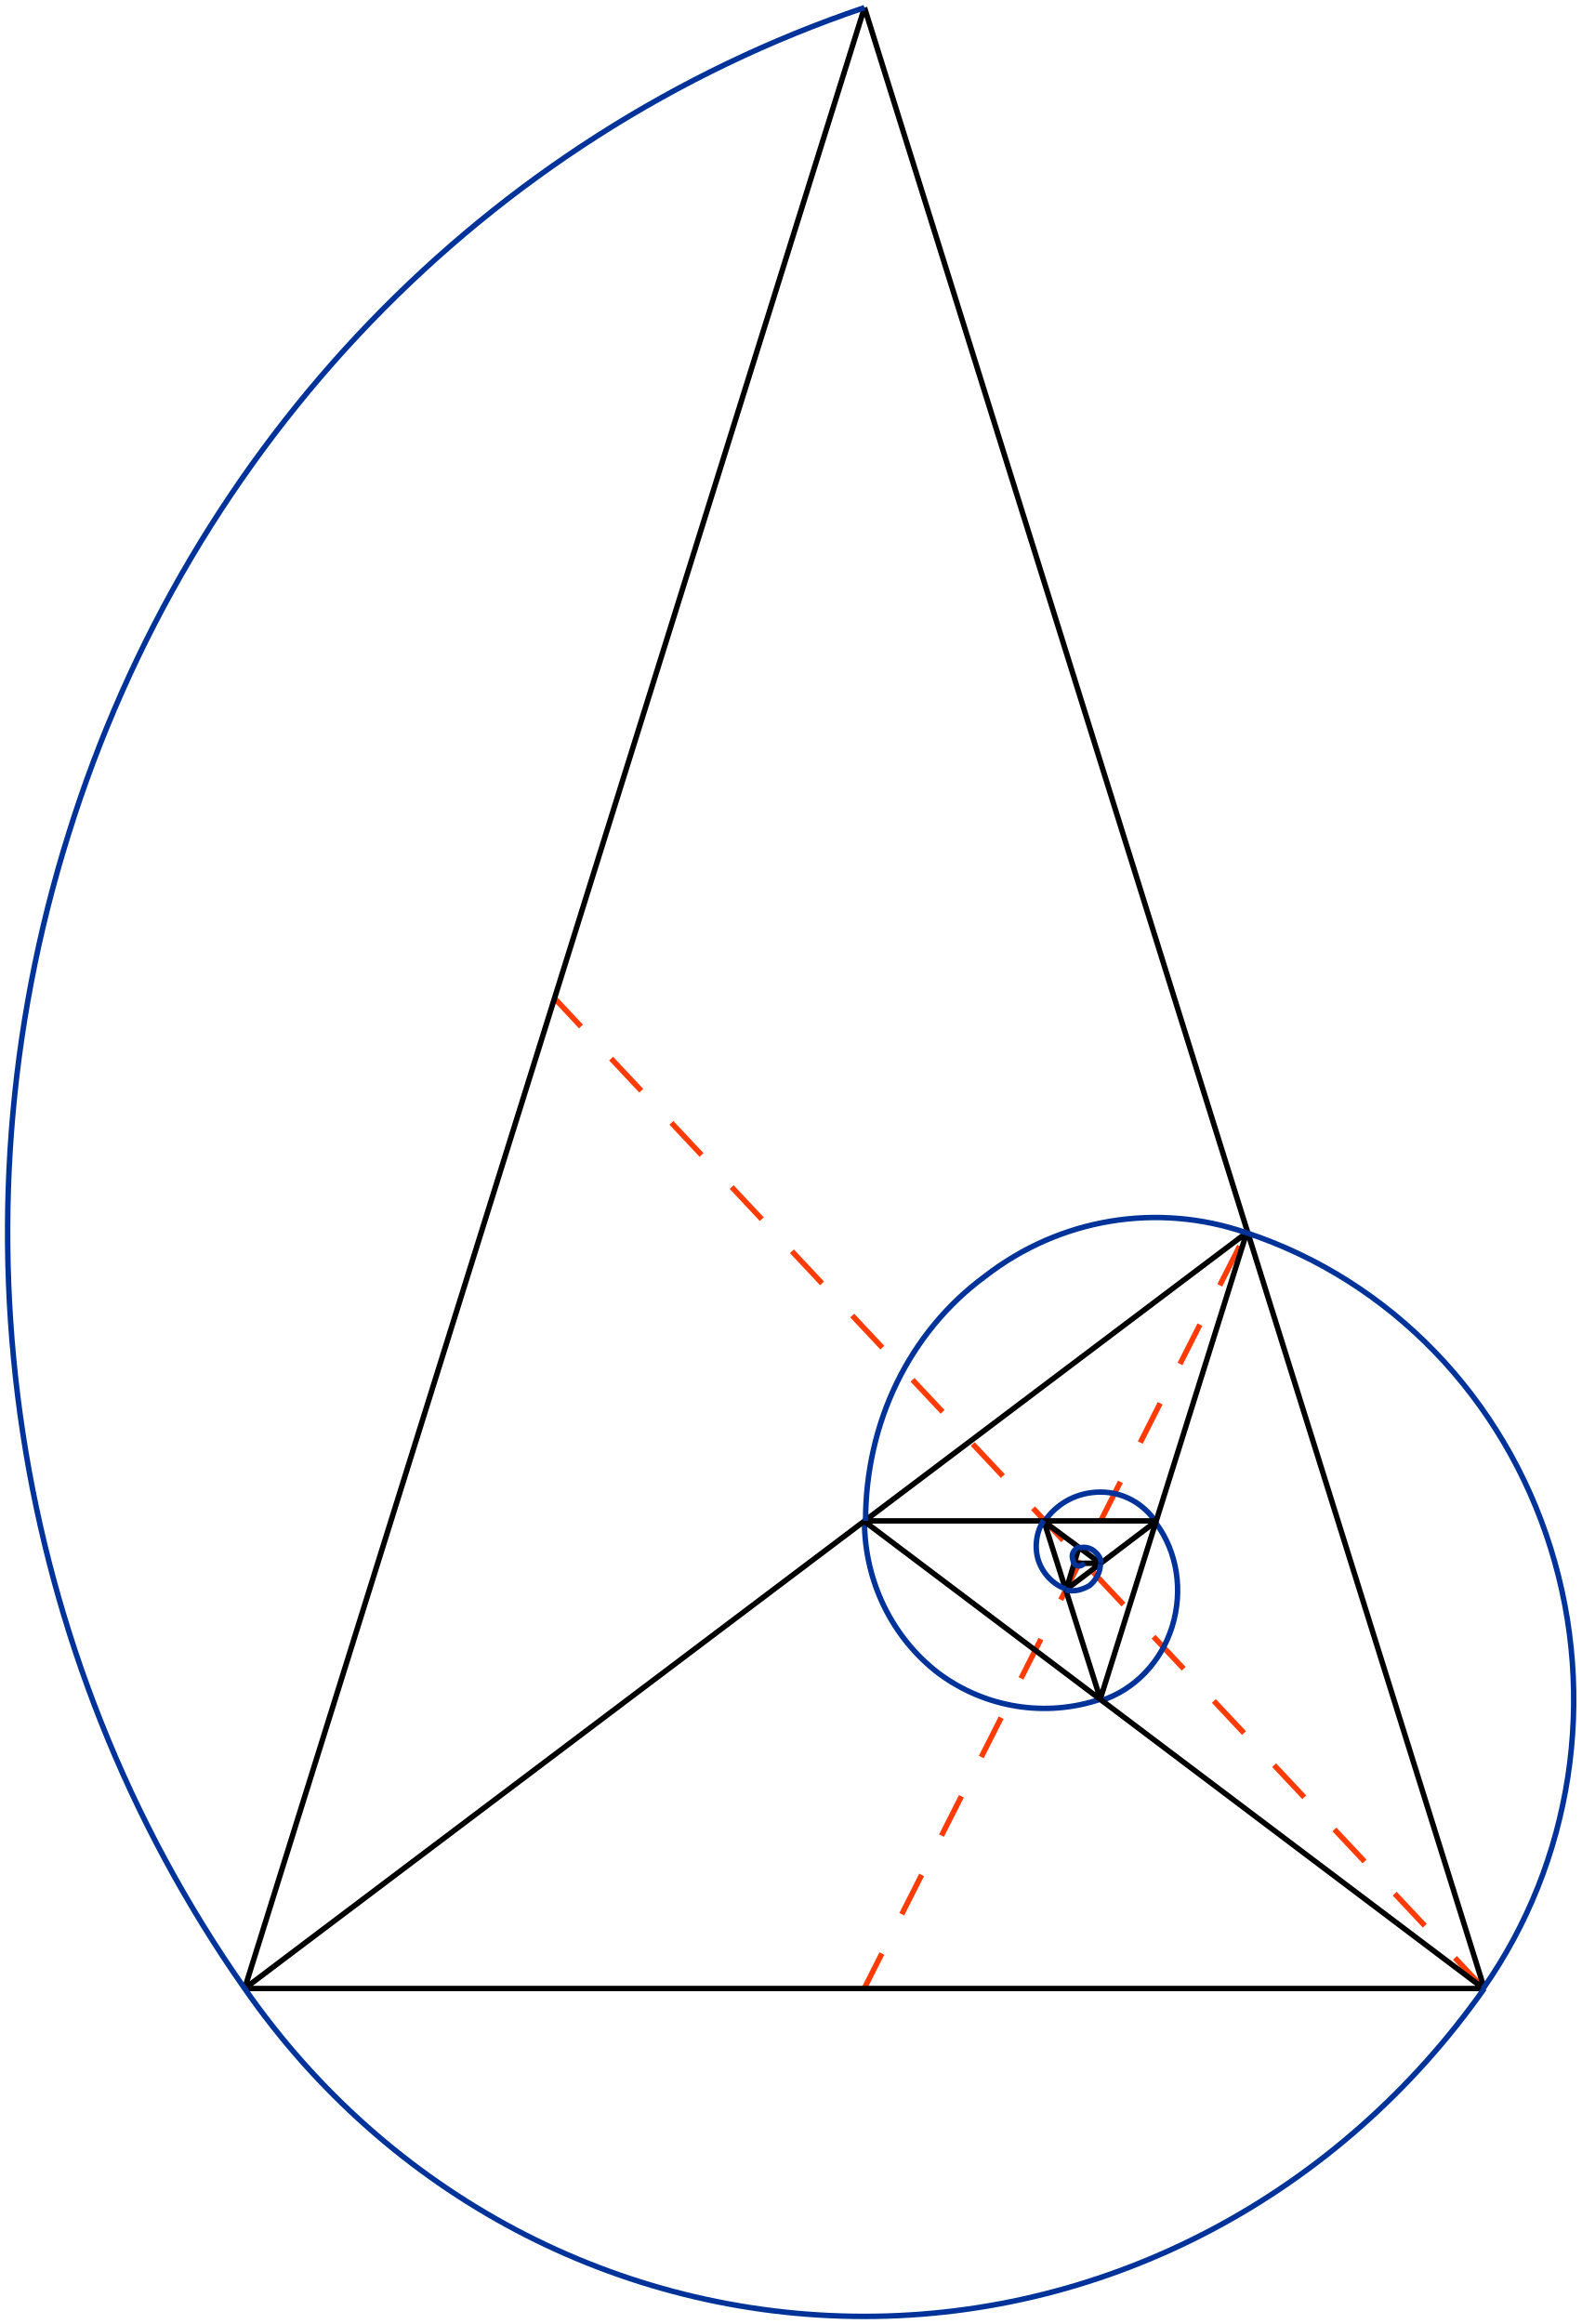
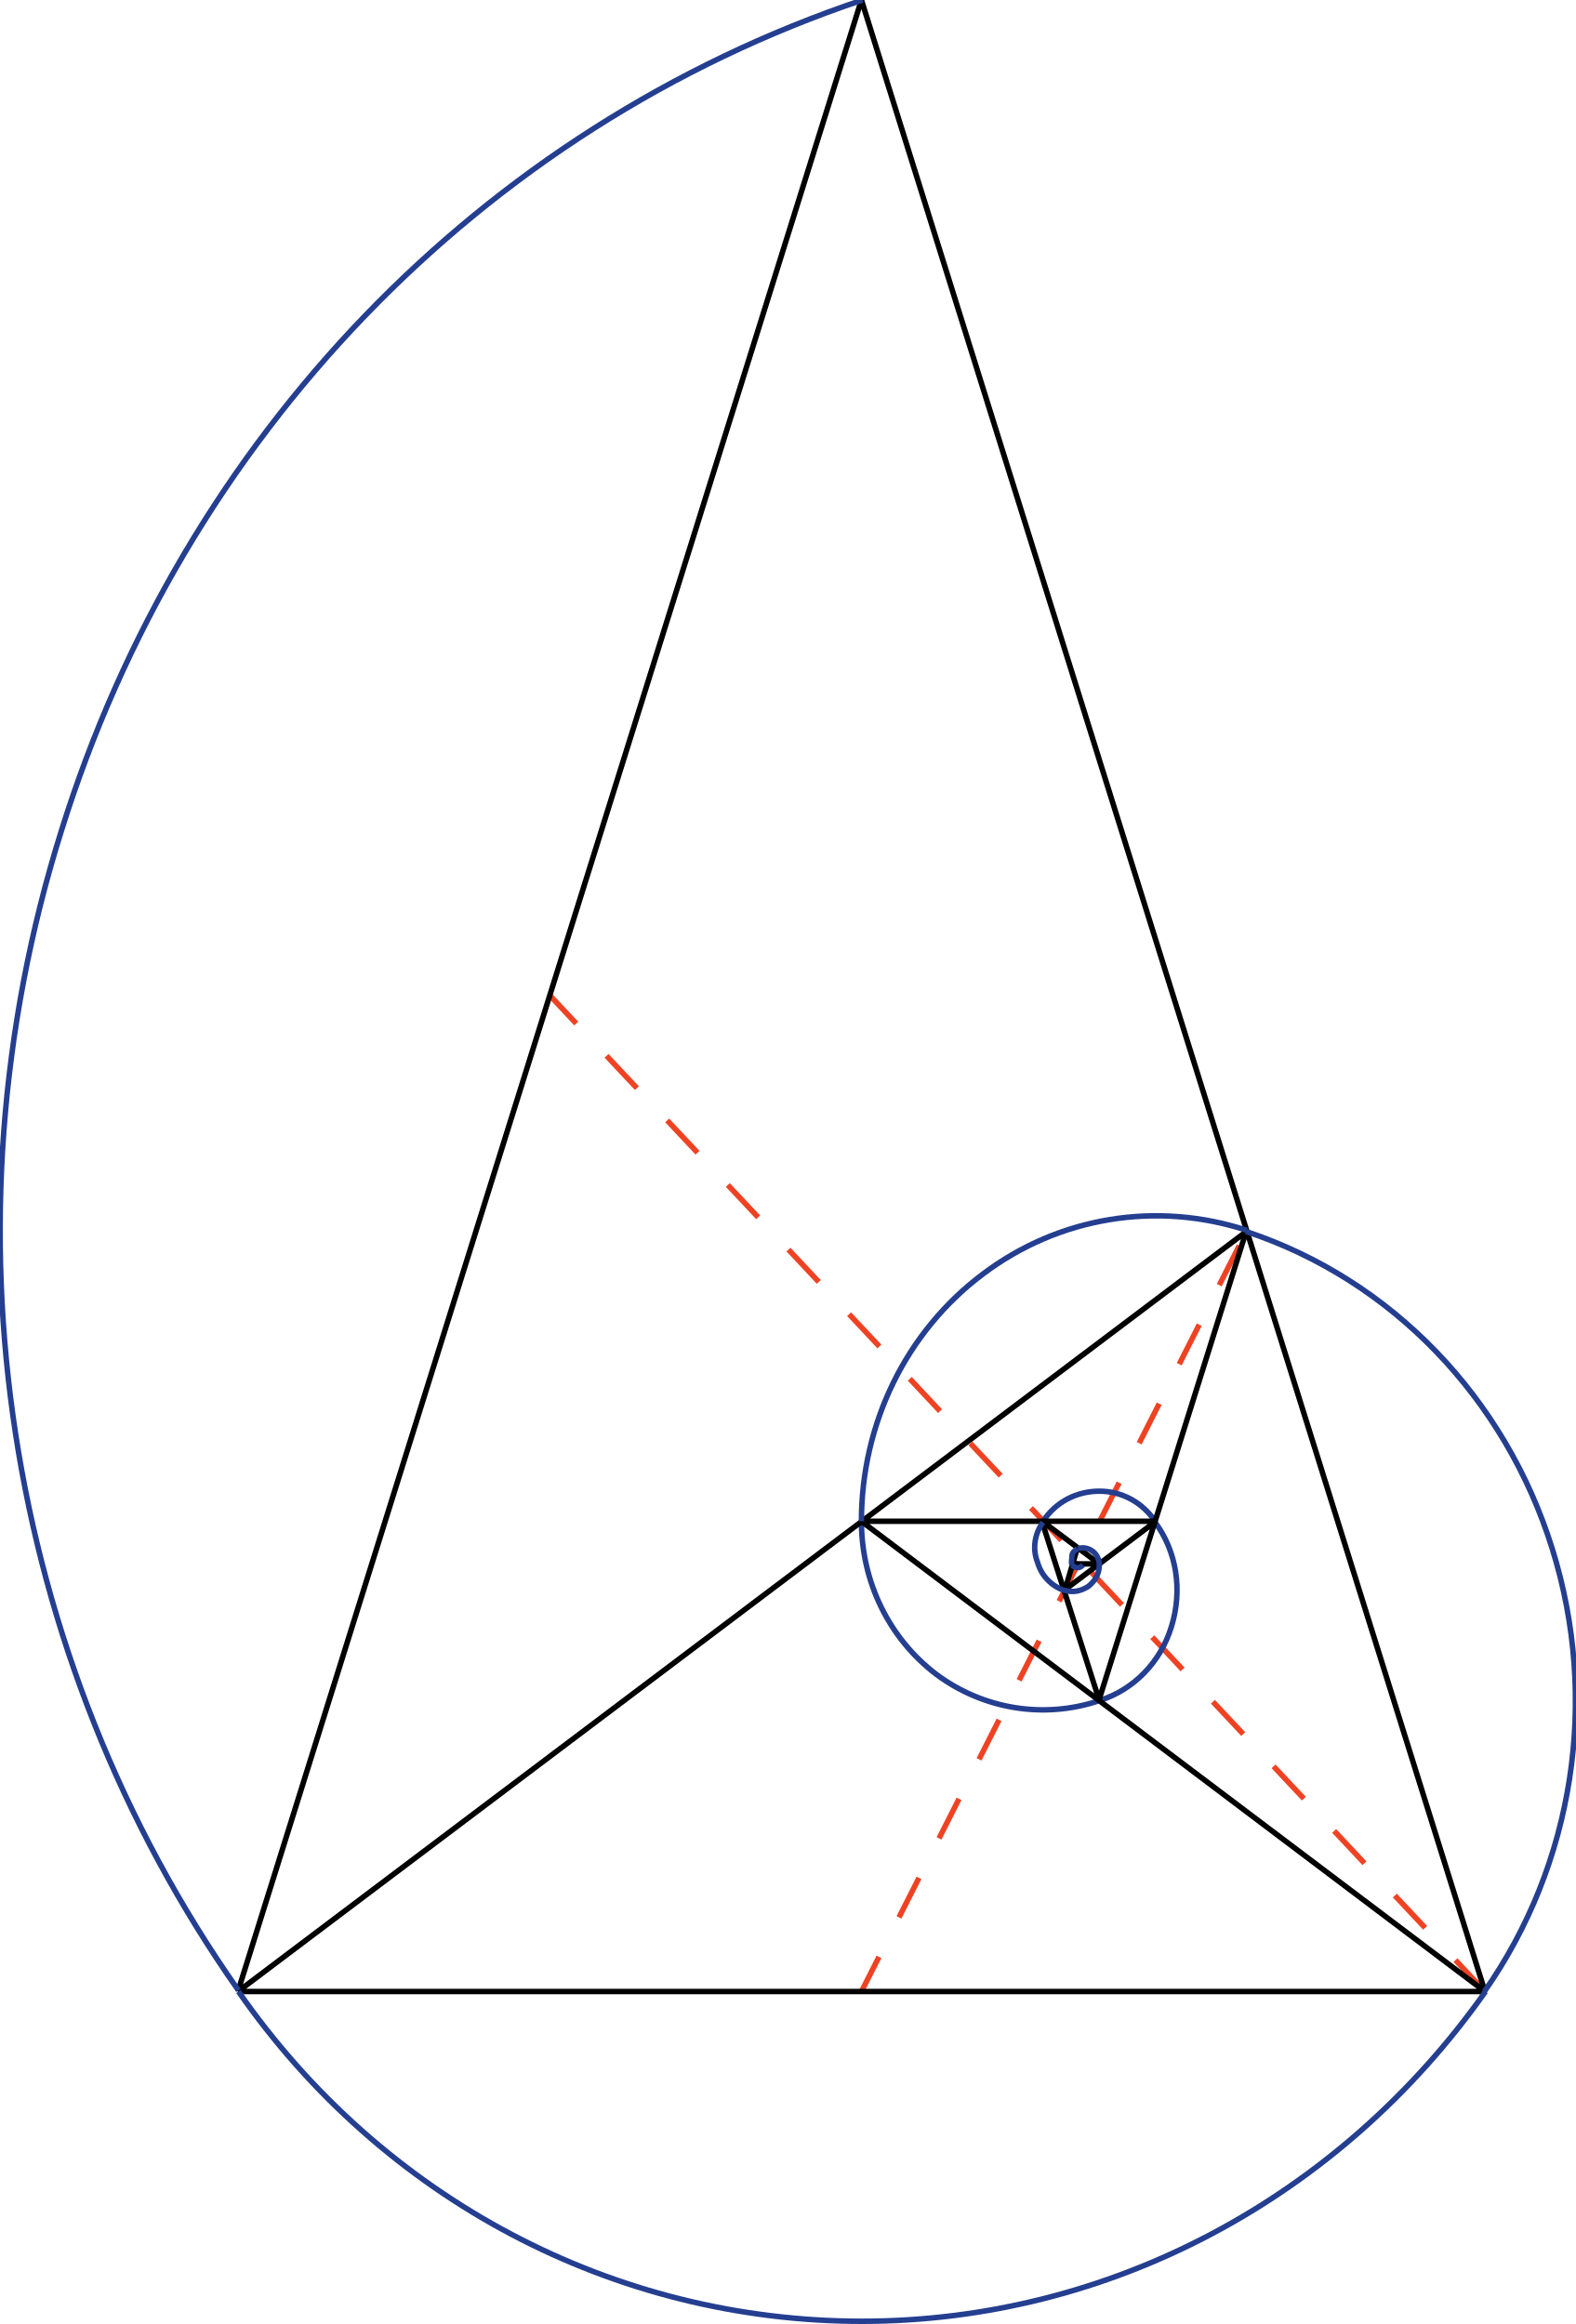
- <svg xmlns="http://www.w3.org/2000/svg" viewBox="141 -209.4 290.9 427.4">
+ <svg xmlns="http://www.w3.org/2000/svg" width="288" height="425" viewBox="0 0 288 425">
  <g fill="none" stroke-linejoin="round">
-     <path stroke="#FF3B05" stroke-dasharray="8.1 8.1" stroke-dashoffset="1" d="M243-25.8l170.8 182m-113.8 0l70.3-139" />
-     <path stroke="#039" d="M300 70.3c0 11 5 21.4 13.6 28 8.6 6.4 19.7 8.2 29.8 4.8m0 .3c6.3-2 11.2-7.2 13.2-13.7 2-6.5 1-13.6-3-19m0-.2c-2.3-3.4-6-5.5-10.2-5.5s-8 2-10.3 5.4" />
-     <path stroke="#000" d="M186 156.3L300-208m0 0l114 364.3m-.2 0h-228m.2 0l184.3-139m0 0l-27 86m-43.3-33h53.7m-20.7 0l10.4 32.8M337 83l16.6-12.6m-20.6 0l10.4 7.7m-5 0h5M300 70.4l114 86M339.5 75l-2.4 8" />
-     <path stroke="#039" d="M337 83c1.5.4 3 0 4.4-.8 1.2-1 2-2.5 2-4m-10.4-8c-1.4 2-1.8 5-1 7.4s2.7 4.4 5 5.2m2.5-7.8c-.5.3-1 .7-1.2 1.3-.2.6 0 1.2.2 1.7m0 0c.2.4.6.6 1 .6.3 0 .6-.2 1-.5m3 0c0-1-.6-1.7-1.3-2.3-.8-.6-1.8-.8-2.7-.5M300-208c-69.5 23.5-124 80-146.4 152C131 16 143 95 186 156.3m0 0c26.4 38 68.7 60.3 114 60.3 45 0 87.3-22.4 114-60.3m-.2 0c16.4-23.4 21-53.5 12.4-81-8.6-27.6-29.4-49.2-56-58m0 0c-16.3-5.6-34.2-2.7-48 8-14 10.3-22 27-22 45" />
+     <path stroke="#EF4223" stroke-dasharray="8.1 8.1" stroke-dashoffset="1" d="M100.5 182l171 182.2m-114 0l70.4-139" />
+     <path stroke="#243E90" d="M157.5 278.2c0 11 5 21.4 13.7 28 8.6 6.4 19.7 8.2 29.8 4.8m0 0c6.3-2 11.2-7 13.2-13.6 2-6.5 1-13.6-3-19m0-.2c-2.3-3.4-6-5.5-10.2-5.5s-8 2-10.3 5.5" />
+     <path stroke="#010101" d="M43.5 364.2L157.5 0m0 0l114 364.2m0 0h-228m0 0l184.4-139m0-.2l-27 86m-43.6-32.8h53.8m-20.6 0L201 311m-6.4-20.2l16.6-12.5m-20.5 0L201 286m-5 0h5m-43.5-7.8l114 86M197 283l-2.3 7.8" />
+     <path stroke="#243E90" d="M194.6 290.8c1.5.5 3 .2 4.4-.7 1.2-1 2-2.2 2-4m-10.3-7.7c-1.5 2-2 4.8-1 7.3.7 2.5 2.6 4.4 5 5.2m2.3-7.7c-.4.3-1 .7-1 1.3s-.2 1.2 0 1.7m0 0c.3.3.7.5 1 .5.4 0 .7-.2 1-.5m3 0c0-1-.5-2-1.2-2.5-.8-.6-1.8-.8-2.7-.5M157.7 0C88 23.4 33.6 80 11.2 152-11.4 224 .7 303 43.6 364m0 .2c26.4 38 68.7 60.3 114 60.3 45 0 87.3-22.4 114-60.3m-.2 0c16.4-23.4 21-53.5 12.4-81-8.6-27.6-29.4-49.2-56-58m.2-.2c-16.5-5.4-34.4-2.5-48.3 8-14 10.5-22.2 27.3-22.2 45.2" />
  </g>
</svg>
